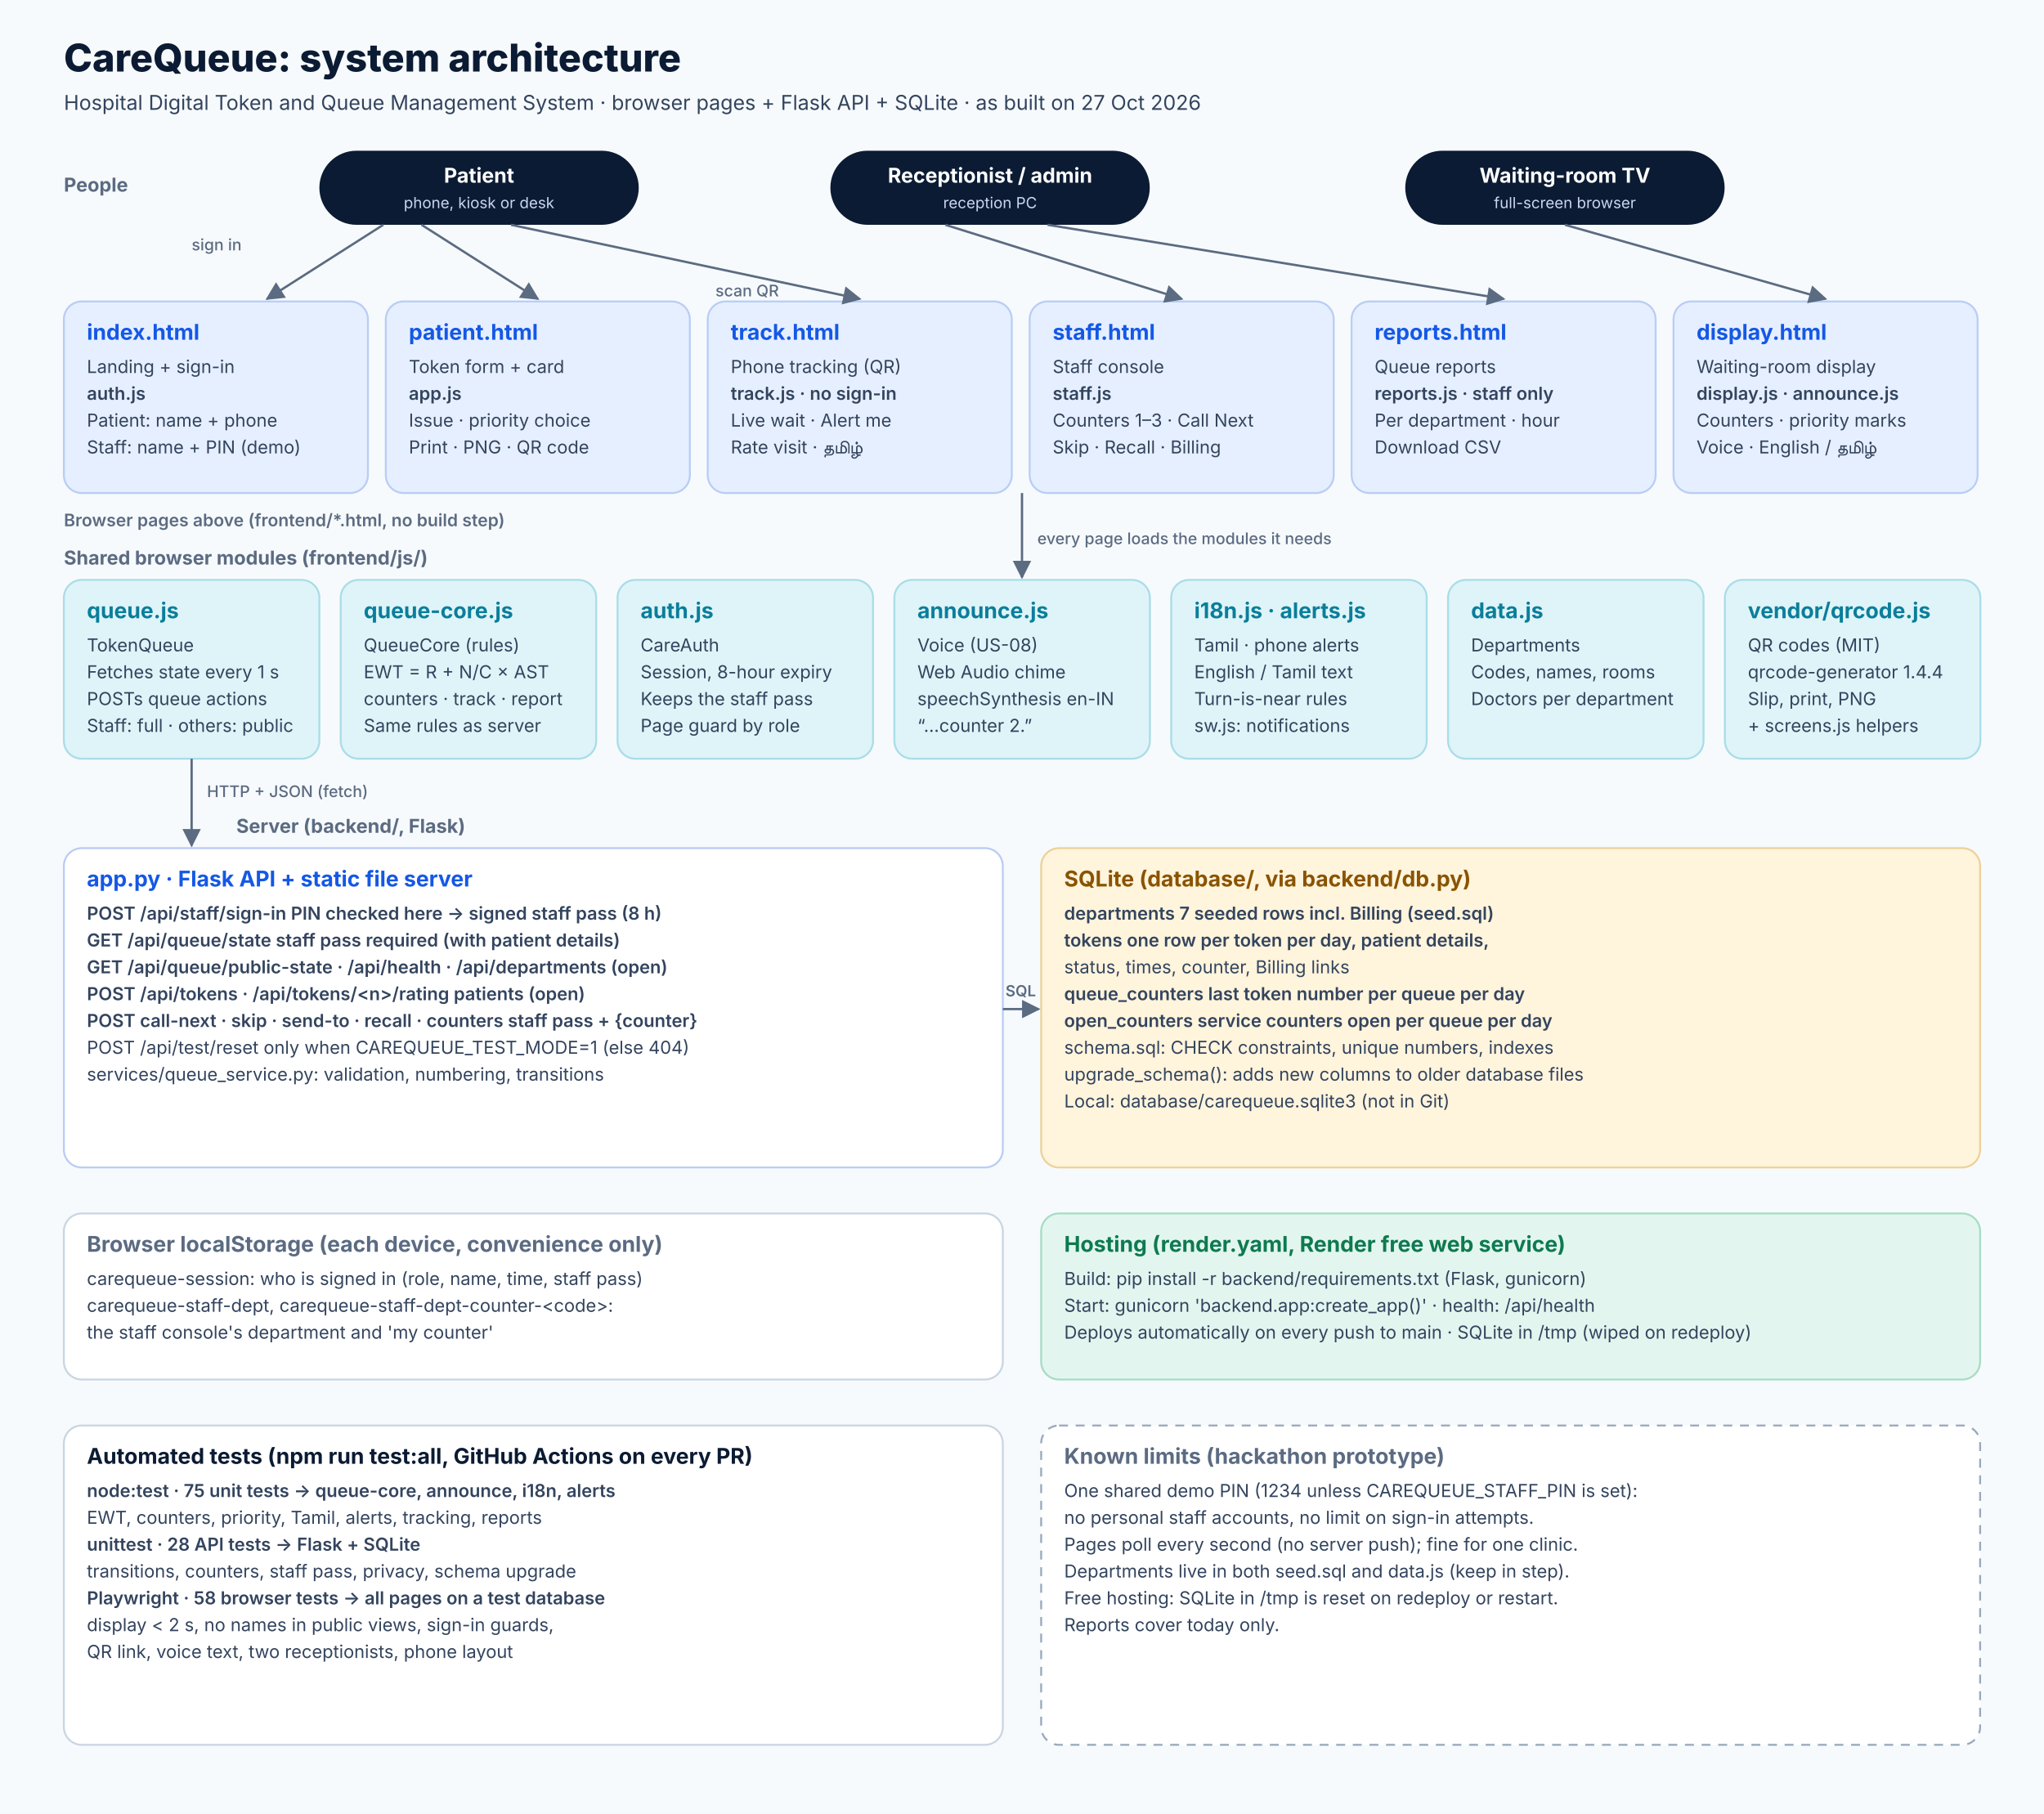
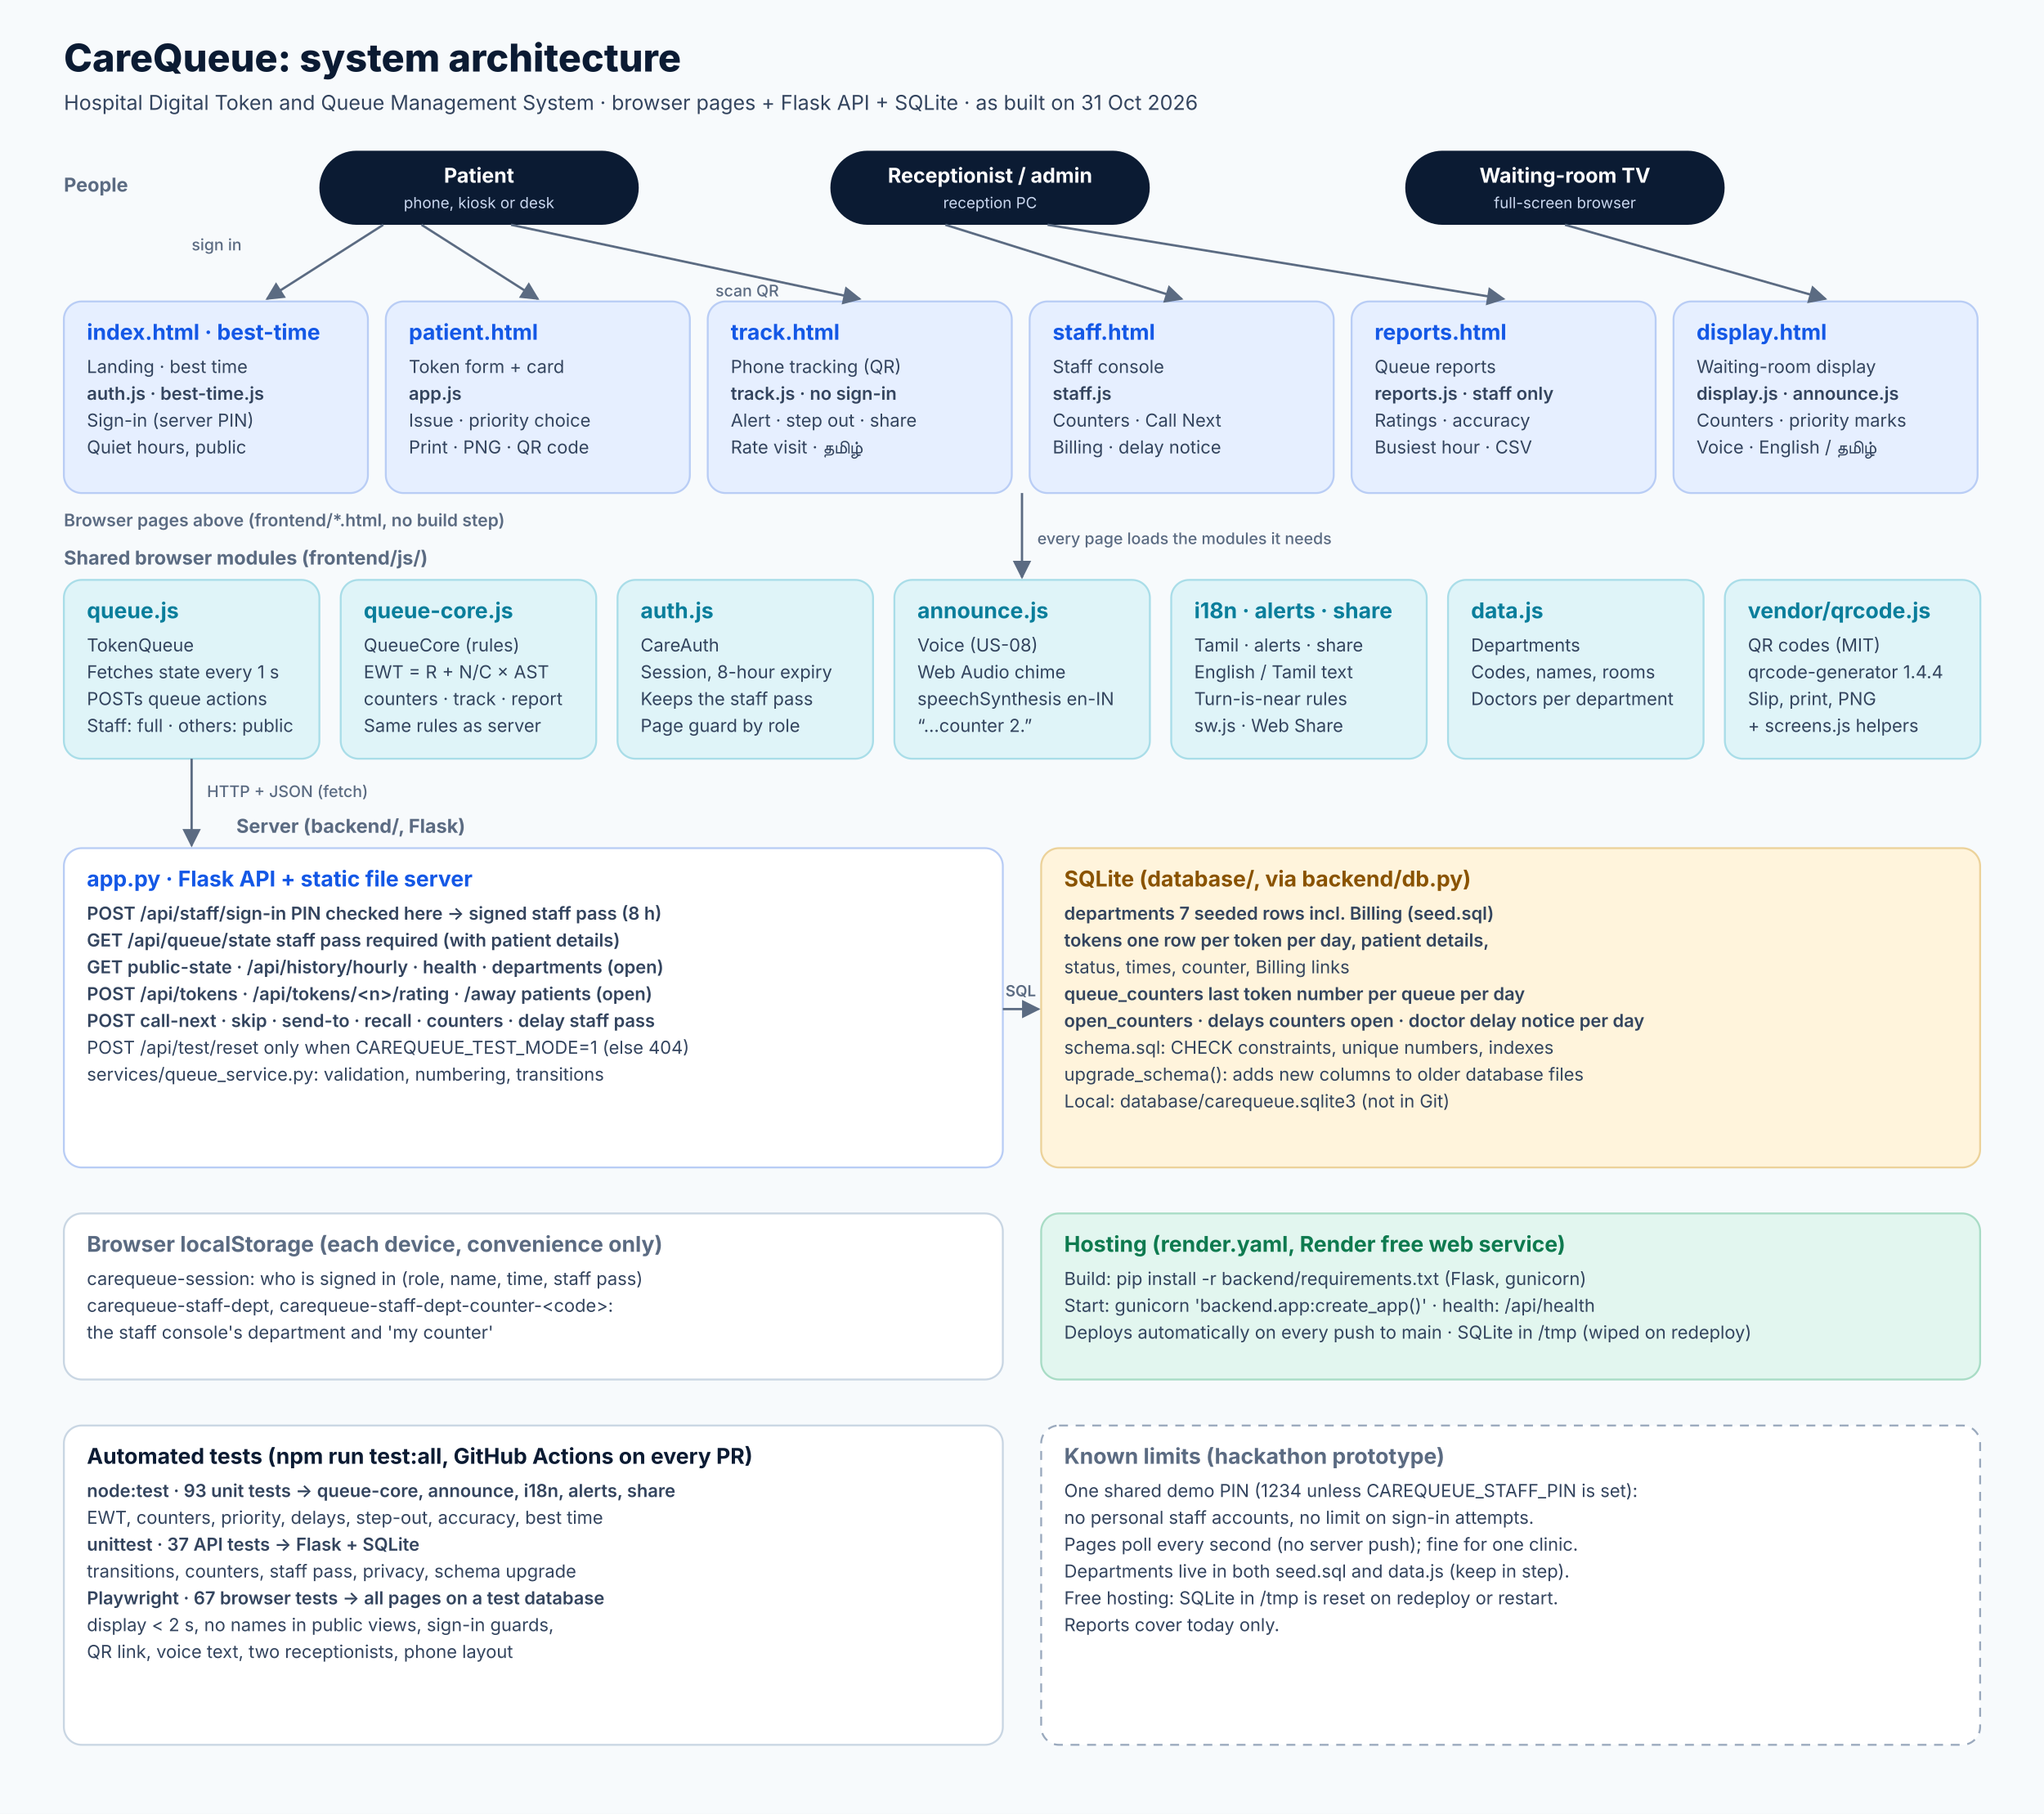
<svg xmlns="http://www.w3.org/2000/svg" width="1600" height="1420" viewBox="0 0 1600 1420" font-family="Inter, -apple-system, 'Segoe UI', Arial, sans-serif">
  <defs>
    <marker id="ah" viewBox="0 0 10 10" refX="9" refY="5" markerWidth="8" markerHeight="8" orient="auto-start-reverse">
      <path d="M0,0 L10,5 L0,10 z" fill="#5b6b82" />
    </marker>
  </defs>
  <rect width="1600" height="1420" fill="#f7fafc" />
  <text x="50" y="56" font-size="30" font-weight="800" fill="#0b1b33" text-anchor="start">CareQueue: system architecture</text>
-   <text x="50" y="86" font-size="16" font-weight="400" fill="#33445e" text-anchor="start">Hospital Digital Token and Queue Management System · browser pages + Flask API + SQLite · as built on 27 Oct 2026</text>
+   <text x="50" y="86" font-size="16" font-weight="400" fill="#33445e" text-anchor="start">Hospital Digital Token and Queue Management System · browser pages + Flask API + SQLite · as built on 31 Oct 2026</text>
  <text x="50" y="150" font-size="15" font-weight="700" fill="#5b6b82" text-anchor="start">People</text>
  <rect x="250" y="118" width="250" height="58" rx="29" fill="#0b1b33" />
  <text x="375" y="143" font-size="16" font-weight="700" fill="#fff" text-anchor="middle">Patient</text>
  <text x="375" y="163" font-size="12" font-weight="400" fill="#c9d6ee" text-anchor="middle">phone, kiosk or desk</text>
  <rect x="650" y="118" width="250" height="58" rx="29" fill="#0b1b33" />
  <text x="775" y="143" font-size="16" font-weight="700" fill="#fff" text-anchor="middle">Receptionist / admin</text>
  <text x="775" y="163" font-size="12" font-weight="400" fill="#c9d6ee" text-anchor="middle">reception PC</text>
  <rect x="1100" y="118" width="250" height="58" rx="29" fill="#0b1b33" />
  <text x="1225" y="143" font-size="16" font-weight="700" fill="#fff" text-anchor="middle">Waiting-room TV</text>
  <text x="1225" y="163" font-size="12" font-weight="400" fill="#c9d6ee" text-anchor="middle">full-screen browser</text>
  <text x="50" y="412" font-size="13.5" font-weight="600" fill="#5b6b82" text-anchor="start">Browser pages above  (frontend/*.html, no build step)</text>
  <rect x="50" y="236" width="238" height="150" rx="14" fill="#e6efff" stroke="#b9cdf5" stroke-width="1.5" />
-   <text x="68" y="266" font-size="17" font-weight="700" fill="#1458e6" text-anchor="start">index.html</text>
-   <text x="68" y="292" font-size="14" font-weight="400" fill="#33445e" text-anchor="start">Landing + sign-in</text>
-   <text x="68" y="313" font-size="14" font-weight="600" fill="#33445e" text-anchor="start">auth.js</text>
-   <text x="68" y="334" font-size="14" font-weight="400" fill="#33445e" text-anchor="start">Patient: name + phone</text>
-   <text x="68" y="355" font-size="14" font-weight="400" fill="#33445e" text-anchor="start">Staff: name + PIN (demo)</text>
+   <text x="68" y="266" font-size="17" font-weight="700" fill="#1458e6" text-anchor="start">index.html · best-time</text>
+   <text x="68" y="292" font-size="14" font-weight="400" fill="#33445e" text-anchor="start">Landing · best time</text>
+   <text x="68" y="313" font-size="14" font-weight="600" fill="#33445e" text-anchor="start">auth.js · best-time.js</text>
+   <text x="68" y="334" font-size="14" font-weight="400" fill="#33445e" text-anchor="start">Sign-in (server PIN)</text>
+   <text x="68" y="355" font-size="14" font-weight="400" fill="#33445e" text-anchor="start">Quiet hours, public</text>
  <rect x="302" y="236" width="238" height="150" rx="14" fill="#e6efff" stroke="#b9cdf5" stroke-width="1.5" />
  <text x="320" y="266" font-size="17" font-weight="700" fill="#1458e6" text-anchor="start">patient.html</text>
  <text x="320" y="292" font-size="14" font-weight="400" fill="#33445e" text-anchor="start">Token form + card</text>
  <text x="320" y="313" font-size="14" font-weight="600" fill="#33445e" text-anchor="start">app.js</text>
  <text x="320" y="334" font-size="14" font-weight="400" fill="#33445e" text-anchor="start">Issue · priority choice</text>
  <text x="320" y="355" font-size="14" font-weight="400" fill="#33445e" text-anchor="start">Print · PNG · QR code</text>
  <rect x="554" y="236" width="238" height="150" rx="14" fill="#e6efff" stroke="#b9cdf5" stroke-width="1.5" />
  <text x="572" y="266" font-size="17" font-weight="700" fill="#1458e6" text-anchor="start">track.html</text>
  <text x="572" y="292" font-size="14" font-weight="400" fill="#33445e" text-anchor="start">Phone tracking (QR)</text>
  <text x="572" y="313" font-size="14" font-weight="600" fill="#33445e" text-anchor="start">track.js · no sign-in</text>
-   <text x="572" y="334" font-size="14" font-weight="400" fill="#33445e" text-anchor="start">Live wait · Alert me</text>
+   <text x="572" y="334" font-size="14" font-weight="400" fill="#33445e" text-anchor="start">Alert · step out · share</text>
  <text x="572" y="355" font-size="14" font-weight="400" fill="#33445e" text-anchor="start">Rate visit · தமிழ்</text>
  <rect x="806" y="236" width="238" height="150" rx="14" fill="#e6efff" stroke="#b9cdf5" stroke-width="1.5" />
  <text x="824" y="266" font-size="17" font-weight="700" fill="#1458e6" text-anchor="start">staff.html</text>
  <text x="824" y="292" font-size="14" font-weight="400" fill="#33445e" text-anchor="start">Staff console</text>
  <text x="824" y="313" font-size="14" font-weight="600" fill="#33445e" text-anchor="start">staff.js</text>
-   <text x="824" y="334" font-size="14" font-weight="400" fill="#33445e" text-anchor="start">Counters 1–3 · Call Next</text>
-   <text x="824" y="355" font-size="14" font-weight="400" fill="#33445e" text-anchor="start">Skip · Recall · Billing</text>
+   <text x="824" y="334" font-size="14" font-weight="400" fill="#33445e" text-anchor="start">Counters · Call Next</text>
+   <text x="824" y="355" font-size="14" font-weight="400" fill="#33445e" text-anchor="start">Billing · delay notice</text>
  <rect x="1058" y="236" width="238" height="150" rx="14" fill="#e6efff" stroke="#b9cdf5" stroke-width="1.5" />
  <text x="1076" y="266" font-size="17" font-weight="700" fill="#1458e6" text-anchor="start">reports.html</text>
  <text x="1076" y="292" font-size="14" font-weight="400" fill="#33445e" text-anchor="start">Queue reports</text>
  <text x="1076" y="313" font-size="14" font-weight="600" fill="#33445e" text-anchor="start">reports.js · staff only</text>
-   <text x="1076" y="334" font-size="14" font-weight="400" fill="#33445e" text-anchor="start">Per department · hour</text>
-   <text x="1076" y="355" font-size="14" font-weight="400" fill="#33445e" text-anchor="start">Download CSV</text>
+   <text x="1076" y="334" font-size="14" font-weight="400" fill="#33445e" text-anchor="start">Ratings · accuracy</text>
+   <text x="1076" y="355" font-size="14" font-weight="400" fill="#33445e" text-anchor="start">Busiest hour · CSV</text>
  <rect x="1310" y="236" width="238" height="150" rx="14" fill="#e6efff" stroke="#b9cdf5" stroke-width="1.5" />
  <text x="1328" y="266" font-size="17" font-weight="700" fill="#1458e6" text-anchor="start">display.html</text>
  <text x="1328" y="292" font-size="14" font-weight="400" fill="#33445e" text-anchor="start">Waiting-room display</text>
  <text x="1328" y="313" font-size="14" font-weight="600" fill="#33445e" text-anchor="start">display.js · announce.js</text>
  <text x="1328" y="334" font-size="14" font-weight="400" fill="#33445e" text-anchor="start">Counters · priority marks</text>
  <text x="1328" y="355" font-size="14" font-weight="400" fill="#33445e" text-anchor="start">Voice · English / தமிழ்</text>
  <line x1="330" y1="176" x2="421.0" y2="234" stroke="#5b6b82" stroke-width="1.8" marker-end="url(#ah)" />
  <line x1="400" y1="176" x2="673.0" y2="234" stroke="#5b6b82" stroke-width="1.8" marker-end="url(#ah)" />
  <text x="560" y="232" font-size="12.5" font-weight="500" fill="#5b6b82" text-anchor="start">scan QR</text>
  <line x1="300" y1="176" x2="209.0" y2="234" stroke="#5b6b82" stroke-width="1.8" marker-end="url(#ah)" />
  <text x="150" y="196" font-size="12.5" font-weight="500" fill="#5b6b82" text-anchor="start">sign in</text>
  <line x1="740" y1="176" x2="925.0" y2="234" stroke="#5b6b82" stroke-width="1.8" marker-end="url(#ah)" />
  <line x1="820" y1="176" x2="1177.0" y2="234" stroke="#5b6b82" stroke-width="1.8" marker-end="url(#ah)" />
  <line x1="1225" y1="176" x2="1429.0" y2="234" stroke="#5b6b82" stroke-width="1.8" marker-end="url(#ah)" />
  <text x="50" y="442" font-size="15" font-weight="700" fill="#5b6b82" text-anchor="start">Shared browser modules  (frontend/js/)</text>
  <rect x="50.0" y="454" width="200" height="140" rx="14" fill="#dff4f8" stroke="#a9dde8" stroke-width="1.5" />
  <text x="68.0" y="484" font-size="17" font-weight="700" fill="#0a7e9b" text-anchor="start">queue.js</text>
  <text x="68.0" y="510" font-size="14" font-weight="400" fill="#33445e" text-anchor="start">TokenQueue</text>
  <text x="68.0" y="531" font-size="14" font-weight="400" fill="#33445e" text-anchor="start">Fetches state every 1 s</text>
  <text x="68.0" y="552" font-size="14" font-weight="400" fill="#33445e" text-anchor="start">POSTs queue actions</text>
  <text x="68.0" y="573" font-size="14" font-weight="400" fill="#33445e" text-anchor="start">Staff: full · others: public</text>
  <rect x="266.7" y="454" width="200" height="140" rx="14" fill="#dff4f8" stroke="#a9dde8" stroke-width="1.5" />
  <text x="284.7" y="484" font-size="17" font-weight="700" fill="#0a7e9b" text-anchor="start">queue-core.js</text>
  <text x="284.7" y="510" font-size="14" font-weight="400" fill="#33445e" text-anchor="start">QueueCore (rules)</text>
  <text x="284.7" y="531" font-size="14" font-weight="400" fill="#33445e" text-anchor="start">EWT = R + N/C × AST</text>
  <text x="284.7" y="552" font-size="14" font-weight="400" fill="#33445e" text-anchor="start">counters · track · report</text>
  <text x="284.7" y="573" font-size="14" font-weight="400" fill="#33445e" text-anchor="start">Same rules as server</text>
  <rect x="483.4" y="454" width="200" height="140" rx="14" fill="#dff4f8" stroke="#a9dde8" stroke-width="1.5" />
  <text x="501.4" y="484" font-size="17" font-weight="700" fill="#0a7e9b" text-anchor="start">auth.js</text>
  <text x="501.4" y="510" font-size="14" font-weight="400" fill="#33445e" text-anchor="start">CareAuth</text>
  <text x="501.4" y="531" font-size="14" font-weight="400" fill="#33445e" text-anchor="start">Session, 8-hour expiry</text>
  <text x="501.4" y="552" font-size="14" font-weight="400" fill="#33445e" text-anchor="start">Keeps the staff pass</text>
  <text x="501.4" y="573" font-size="14" font-weight="400" fill="#33445e" text-anchor="start">Page guard by role</text>
  <rect x="700.1" y="454" width="200" height="140" rx="14" fill="#dff4f8" stroke="#a9dde8" stroke-width="1.5" />
  <text x="718.1" y="484" font-size="17" font-weight="700" fill="#0a7e9b" text-anchor="start">announce.js</text>
  <text x="718.1" y="510" font-size="14" font-weight="400" fill="#33445e" text-anchor="start">Voice (US-08)</text>
  <text x="718.1" y="531" font-size="14" font-weight="400" fill="#33445e" text-anchor="start">Web Audio chime</text>
  <text x="718.1" y="552" font-size="14" font-weight="400" fill="#33445e" text-anchor="start">speechSynthesis en-IN</text>
  <text x="718.1" y="573" font-size="14" font-weight="400" fill="#33445e" text-anchor="start">“…counter 2.”</text>
  <rect x="916.8" y="454" width="200" height="140" rx="14" fill="#dff4f8" stroke="#a9dde8" stroke-width="1.5" />
-   <text x="934.8" y="484" font-size="17" font-weight="700" fill="#0a7e9b" text-anchor="start">i18n.js · alerts.js</text>
-   <text x="934.8" y="510" font-size="14" font-weight="400" fill="#33445e" text-anchor="start">Tamil · phone alerts</text>
+   <text x="934.8" y="484" font-size="17" font-weight="700" fill="#0a7e9b" text-anchor="start">i18n · alerts · share</text>
+   <text x="934.8" y="510" font-size="14" font-weight="400" fill="#33445e" text-anchor="start">Tamil · alerts · share</text>
  <text x="934.8" y="531" font-size="14" font-weight="400" fill="#33445e" text-anchor="start">English / Tamil text</text>
  <text x="934.8" y="552" font-size="14" font-weight="400" fill="#33445e" text-anchor="start">Turn-is-near rules</text>
-   <text x="934.8" y="573" font-size="14" font-weight="400" fill="#33445e" text-anchor="start">sw.js: notifications</text>
+   <text x="934.8" y="573" font-size="14" font-weight="400" fill="#33445e" text-anchor="start">sw.js · Web Share</text>
  <rect x="1133.5" y="454" width="200" height="140" rx="14" fill="#dff4f8" stroke="#a9dde8" stroke-width="1.5" />
  <text x="1151.5" y="484" font-size="17" font-weight="700" fill="#0a7e9b" text-anchor="start">data.js</text>
  <text x="1151.5" y="510" font-size="14" font-weight="400" fill="#33445e" text-anchor="start">Departments</text>
  <text x="1151.5" y="531" font-size="14" font-weight="400" fill="#33445e" text-anchor="start">Codes, names, rooms</text>
  <text x="1151.5" y="552" font-size="14" font-weight="400" fill="#33445e" text-anchor="start">Doctors per department</text>
  <rect x="1350.2" y="454" width="200" height="140" rx="14" fill="#dff4f8" stroke="#a9dde8" stroke-width="1.5" />
  <text x="1368.2" y="484" font-size="17" font-weight="700" fill="#0a7e9b" text-anchor="start">vendor/qrcode.js</text>
  <text x="1368.2" y="510" font-size="14" font-weight="400" fill="#33445e" text-anchor="start">QR codes (MIT)</text>
  <text x="1368.2" y="531" font-size="14" font-weight="400" fill="#33445e" text-anchor="start">qrcode-generator 1.4.4</text>
  <text x="1368.2" y="552" font-size="14" font-weight="400" fill="#33445e" text-anchor="start">Slip, print, PNG</text>
  <text x="1368.2" y="573" font-size="14" font-weight="400" fill="#33445e" text-anchor="start">+ screens.js helpers</text>
  <line x1="800" y1="386" x2="800" y2="452" stroke="#5b6b82" stroke-width="1.8" marker-end="url(#ah)" />
  <text x="812" y="426" font-size="12.5" font-weight="500" fill="#5b6b82" text-anchor="start">every page loads the modules it needs</text>
  <text x="185" y="652" font-size="15" font-weight="700" fill="#5b6b82" text-anchor="start">Server  (backend/, Flask)</text>
  <rect x="50" y="664" width="735" height="250" rx="14" fill="#fff" stroke="#b9cdf5" stroke-width="1.5" />
  <text x="68" y="694" font-size="17" font-weight="700" fill="#1458e6" text-anchor="start">app.py  ·  Flask API + static file server</text>
  <text x="68" y="720" font-size="14" font-weight="600" fill="#33445e" text-anchor="start">POST /api/staff/sign-in    PIN checked here → signed staff pass (8 h)</text>
  <text x="68" y="741" font-size="14" font-weight="600" fill="#33445e" text-anchor="start">GET  /api/queue/state       staff pass required (with patient details)</text>
-   <text x="68" y="762" font-size="14" font-weight="600" fill="#33445e" text-anchor="start">GET  /api/queue/public-state · /api/health · /api/departments  (open)</text>
-   <text x="68" y="783" font-size="14" font-weight="600" fill="#33445e" text-anchor="start">POST /api/tokens · /api/tokens/&lt;n&gt;/rating   patients (open)</text>
-   <text x="68" y="804" font-size="14" font-weight="600" fill="#33445e" text-anchor="start">POST call-next · skip · send-to · recall · counters   staff pass + {counter}</text>
+   <text x="68" y="762" font-size="14" font-weight="600" fill="#33445e" text-anchor="start">GET  public-state · /api/history/hourly · health · departments (open)</text>
+   <text x="68" y="783" font-size="14" font-weight="600" fill="#33445e" text-anchor="start">POST /api/tokens · /api/tokens/&lt;n&gt;/rating · /away   patients (open)</text>
+   <text x="68" y="804" font-size="14" font-weight="600" fill="#33445e" text-anchor="start">POST call-next · skip · send-to · recall · counters · delay   staff pass</text>
  <text x="68" y="825" font-size="14" font-weight="400" fill="#33445e" text-anchor="start">POST /api/test/reset only when CAREQUEUE_TEST_MODE=1 (else 404)</text>
  <text x="68" y="846" font-size="14" font-weight="400" fill="#33445e" text-anchor="start">services/queue_service.py: validation, numbering, transitions</text>
  <line x1="150" y1="594" x2="150" y2="662" stroke="#5b6b82" stroke-width="1.8" marker-end="url(#ah)" />
  <text x="162" y="624" font-size="12.5" font-weight="500" fill="#5b6b82" text-anchor="start">HTTP + JSON (fetch)</text>
  <rect x="815" y="664" width="735" height="250" rx="14" fill="#fff4dc" stroke="#ecd29a" stroke-width="1.5" />
  <text x="833" y="694" font-size="17" font-weight="700" fill="#8a5300" text-anchor="start">SQLite  (database/, via backend/db.py)</text>
  <text x="833" y="720" font-size="14" font-weight="600" fill="#33445e" text-anchor="start">departments      7 seeded rows incl. Billing (seed.sql)</text>
  <text x="833" y="741" font-size="14" font-weight="600" fill="#33445e" text-anchor="start">tokens           one row per token per day, patient details,</text>
  <text x="833" y="762" font-size="14" font-weight="400" fill="#33445e" text-anchor="start">                  status, times, counter, Billing links</text>
  <text x="833" y="783" font-size="14" font-weight="600" fill="#33445e" text-anchor="start">queue_counters   last token number per queue per day</text>
-   <text x="833" y="804" font-size="14" font-weight="600" fill="#33445e" text-anchor="start">open_counters    service counters open per queue per day</text>
+   <text x="833" y="804" font-size="14" font-weight="600" fill="#33445e" text-anchor="start">open_counters · delays   counters open · doctor delay notice per day</text>
  <text x="833" y="825" font-size="14" font-weight="400" fill="#33445e" text-anchor="start">schema.sql: CHECK constraints, unique numbers, indexes</text>
  <text x="833" y="846" font-size="14" font-weight="400" fill="#33445e" text-anchor="start">upgrade_schema(): adds new columns to older database files</text>
  <text x="833" y="867" font-size="14" font-weight="400" fill="#33445e" text-anchor="start">Local: database/carequeue.sqlite3 (not in Git)</text>
  <line x1="785" y1="790" x2="813" y2="790" stroke="#5b6b82" stroke-width="1.8" marker-end="url(#ah)" />
  <text x="799" y="780" font-size="12" font-weight="600" fill="#5b6b82" text-anchor="middle">SQL</text>
  <rect x="50" y="950" width="735" height="130" rx="14" fill="#fff" stroke="#c9d6e3" stroke-width="1.5" />
  <text x="68" y="980" font-size="17" font-weight="700" fill="#5b6b82" text-anchor="start">Browser localStorage  (each device, convenience only)</text>
  <text x="68" y="1006" font-size="14" font-weight="400" fill="#33445e" text-anchor="start">carequeue-session: who is signed in (role, name, time, staff pass)</text>
  <text x="68" y="1027" font-size="14" font-weight="400" fill="#33445e" text-anchor="start">carequeue-staff-dept, carequeue-staff-dept-counter-&lt;code&gt;:</text>
  <text x="68" y="1048" font-size="14" font-weight="400" fill="#33445e" text-anchor="start">the staff console's department and 'my counter'</text>
  <rect x="815" y="950" width="735" height="130" rx="14" fill="#e2f6ef" stroke="#a8dcc5" stroke-width="1.5" />
  <text x="833" y="980" font-size="17" font-weight="700" fill="#0e7a4f" text-anchor="start">Hosting  (render.yaml, Render free web service)</text>
  <text x="833" y="1006" font-size="14" font-weight="400" fill="#33445e" text-anchor="start">Build: pip install -r backend/requirements.txt (Flask, gunicorn)</text>
  <text x="833" y="1027" font-size="14" font-weight="400" fill="#33445e" text-anchor="start">Start: gunicorn 'backend.app:create_app()' · health: /api/health</text>
  <text x="833" y="1048" font-size="14" font-weight="400" fill="#33445e" text-anchor="start">Deploys automatically on every push to main · SQLite in /tmp (wiped on redeploy)</text>
  <rect x="50" y="1116" width="735" height="250" rx="14" fill="#fff" stroke="#c9d6e3" stroke-width="1.5" />
  <text x="68" y="1146" font-size="17" font-weight="700" fill="#0b1b33" text-anchor="start">Automated tests  (npm run test:all, GitHub Actions on every PR)</text>
-   <text x="68" y="1172" font-size="14" font-weight="600" fill="#33445e" text-anchor="start">node:test · 75 unit tests → queue-core, announce, i18n, alerts</text>
-   <text x="68" y="1193" font-size="14" font-weight="400" fill="#33445e" text-anchor="start">EWT, counters, priority, Tamil, alerts, tracking, reports</text>
-   <text x="68" y="1214" font-size="14" font-weight="600" fill="#33445e" text-anchor="start">unittest · 28 API tests → Flask + SQLite</text>
+   <text x="68" y="1172" font-size="14" font-weight="600" fill="#33445e" text-anchor="start">node:test · 93 unit tests → queue-core, announce, i18n, alerts, share</text>
+   <text x="68" y="1193" font-size="14" font-weight="400" fill="#33445e" text-anchor="start">EWT, counters, priority, delays, step-out, accuracy, best time</text>
+   <text x="68" y="1214" font-size="14" font-weight="600" fill="#33445e" text-anchor="start">unittest · 37 API tests → Flask + SQLite</text>
  <text x="68" y="1235" font-size="14" font-weight="400" fill="#33445e" text-anchor="start">transitions, counters, staff pass, privacy, schema upgrade</text>
-   <text x="68" y="1256" font-size="14" font-weight="600" fill="#33445e" text-anchor="start">Playwright · 58 browser tests → all pages on a test database</text>
+   <text x="68" y="1256" font-size="14" font-weight="600" fill="#33445e" text-anchor="start">Playwright · 67 browser tests → all pages on a test database</text>
  <text x="68" y="1277" font-size="14" font-weight="400" fill="#33445e" text-anchor="start">display &lt; 2 s, no names in public views, sign-in guards,</text>
  <text x="68" y="1298" font-size="14" font-weight="400" fill="#33445e" text-anchor="start">QR link, voice text, two receptionists, phone layout</text>
  <rect x="815" y="1116" width="735" height="250" rx="14" fill="#fff" stroke="#9aa9bd" stroke-width="1.5" stroke-dasharray="7 6" />
  <text x="833" y="1146" font-size="17" font-weight="700" fill="#5b6b82" text-anchor="start">Known limits  (hackathon prototype)</text>
  <text x="833" y="1172" font-size="14" font-weight="400" fill="#33445e" text-anchor="start">One shared demo PIN (1234 unless CAREQUEUE_STAFF_PIN is set):</text>
  <text x="833" y="1193" font-size="14" font-weight="400" fill="#33445e" text-anchor="start">no personal staff accounts, no limit on sign-in attempts.</text>
  <text x="833" y="1214" font-size="14" font-weight="400" fill="#33445e" text-anchor="start">Pages poll every second (no server push); fine for one clinic.</text>
  <text x="833" y="1235" font-size="14" font-weight="400" fill="#33445e" text-anchor="start">Departments live in both seed.sql and data.js (keep in step).</text>
  <text x="833" y="1256" font-size="14" font-weight="400" fill="#33445e" text-anchor="start">Free hosting: SQLite in /tmp is reset on redeploy or restart.</text>
  <text x="833" y="1277" font-size="14" font-weight="400" fill="#33445e" text-anchor="start">Reports cover today only.</text>
</svg>
